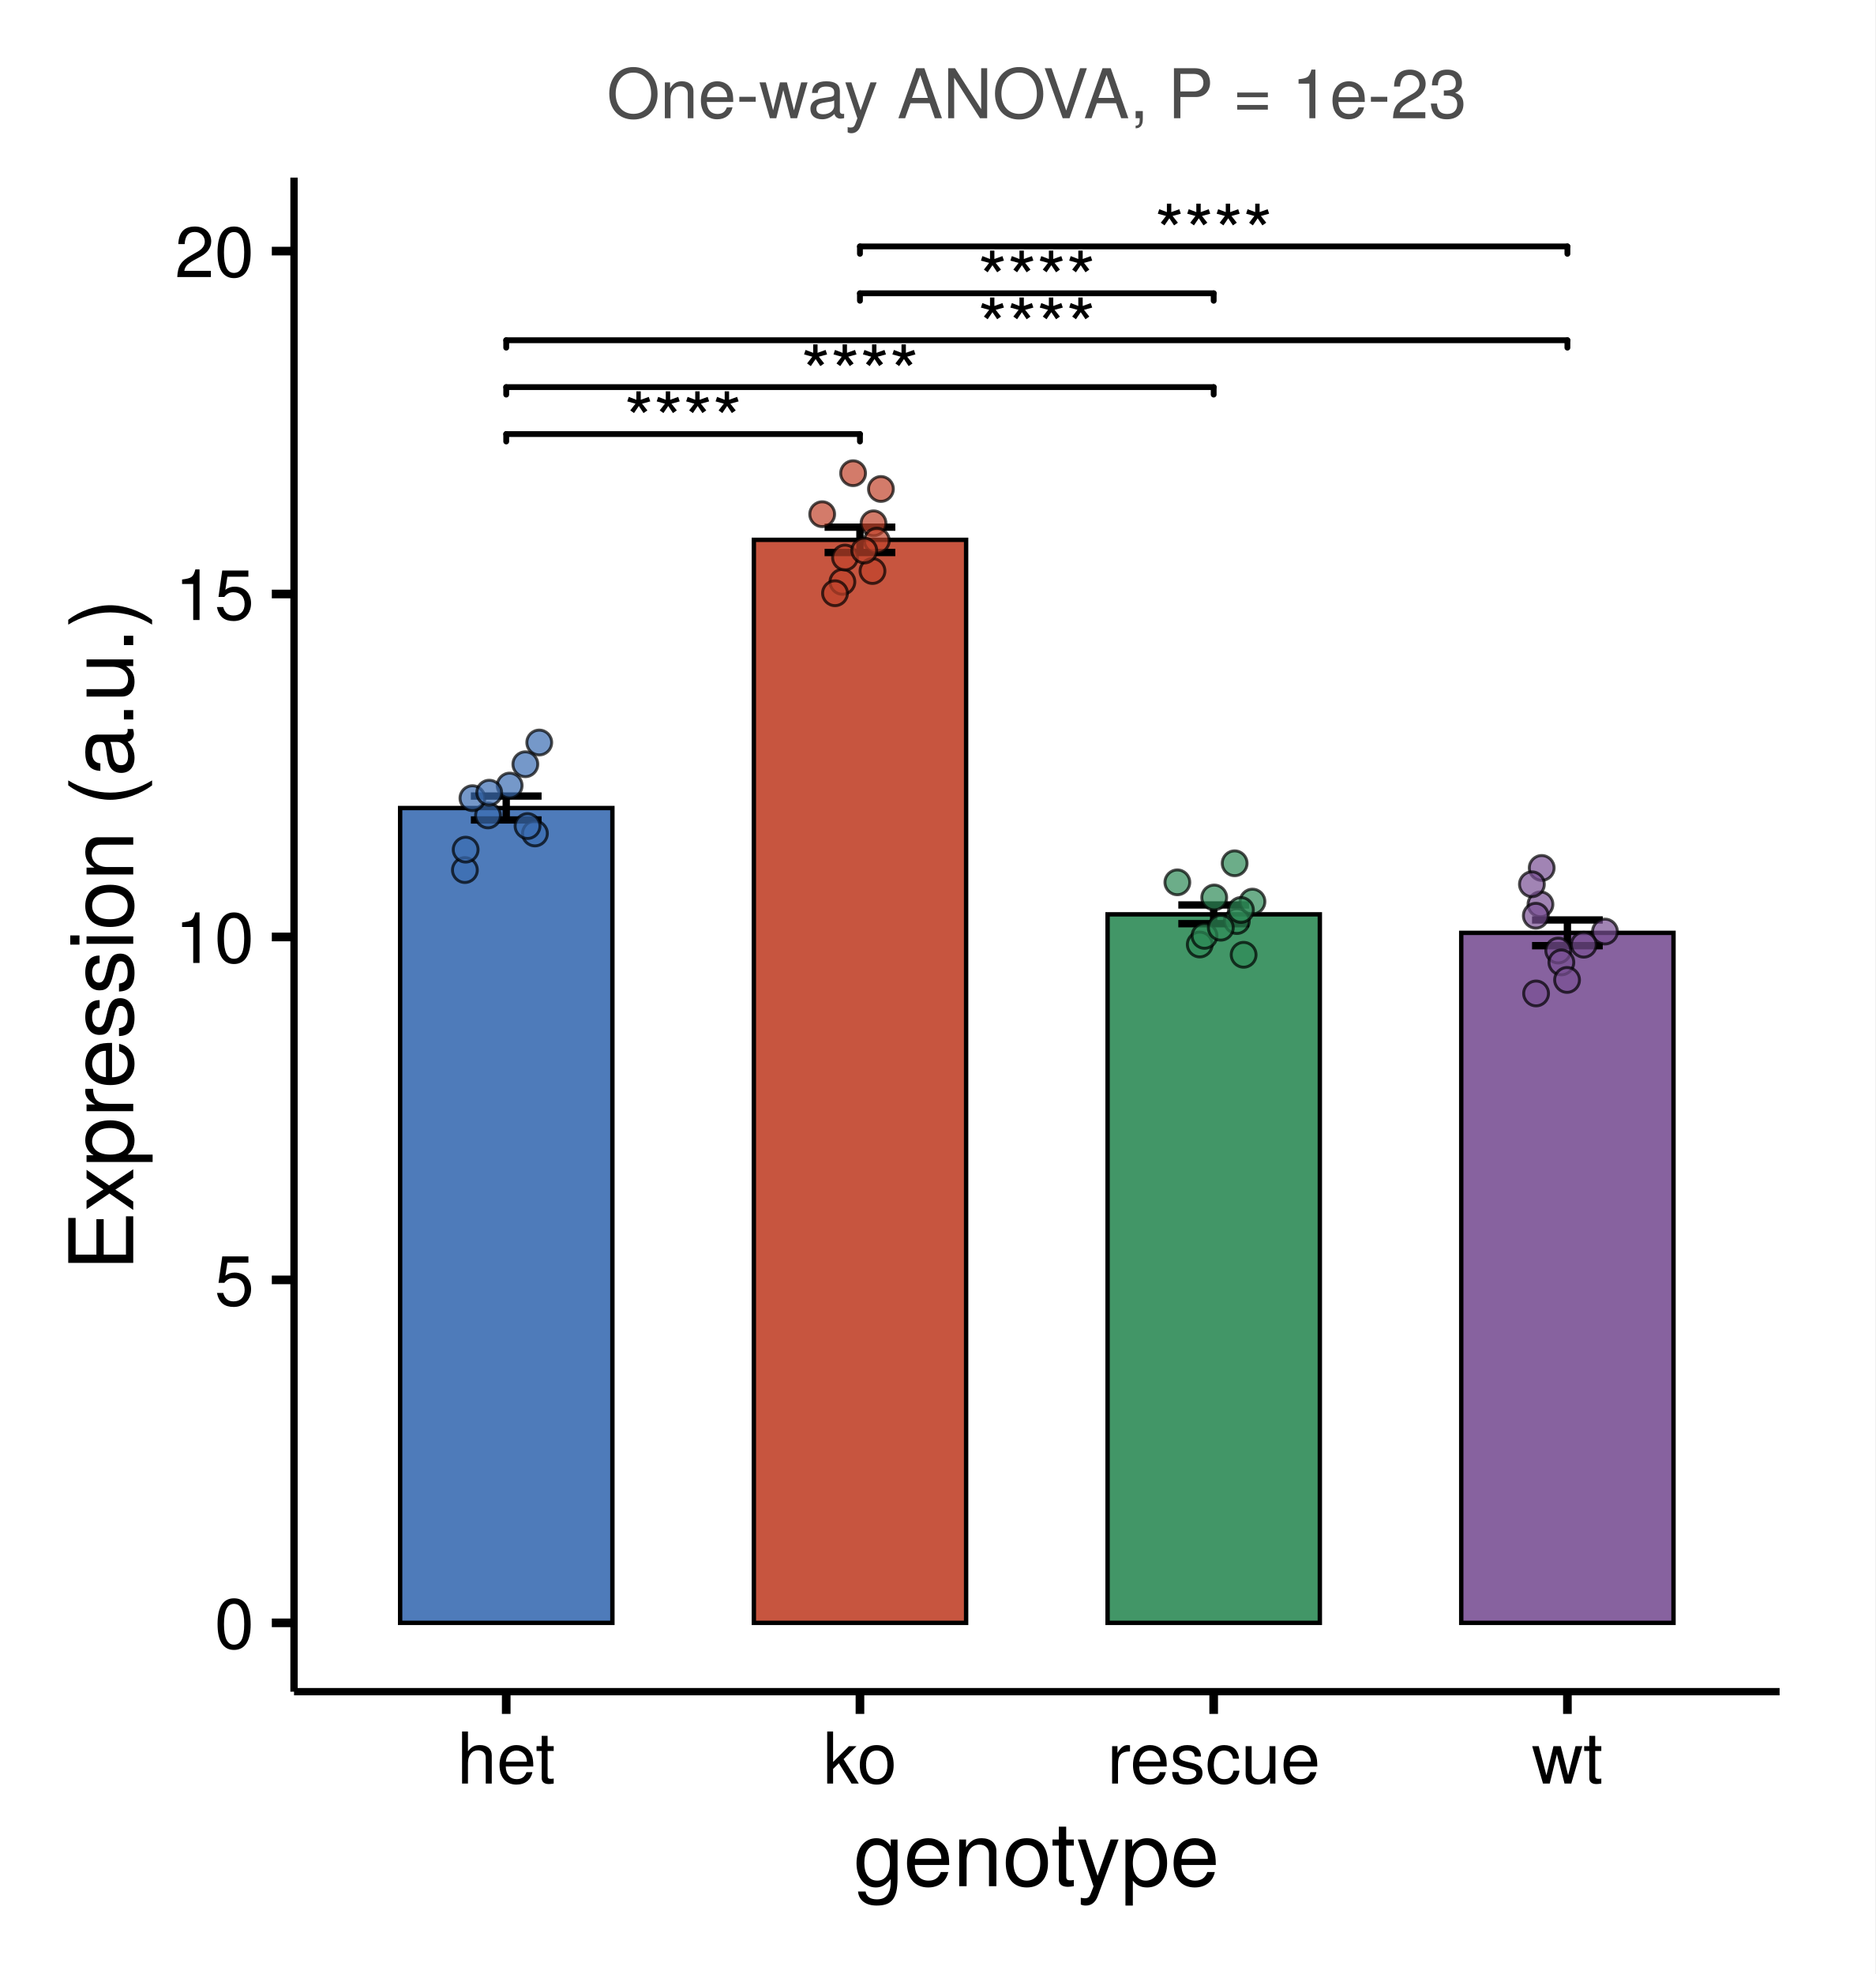
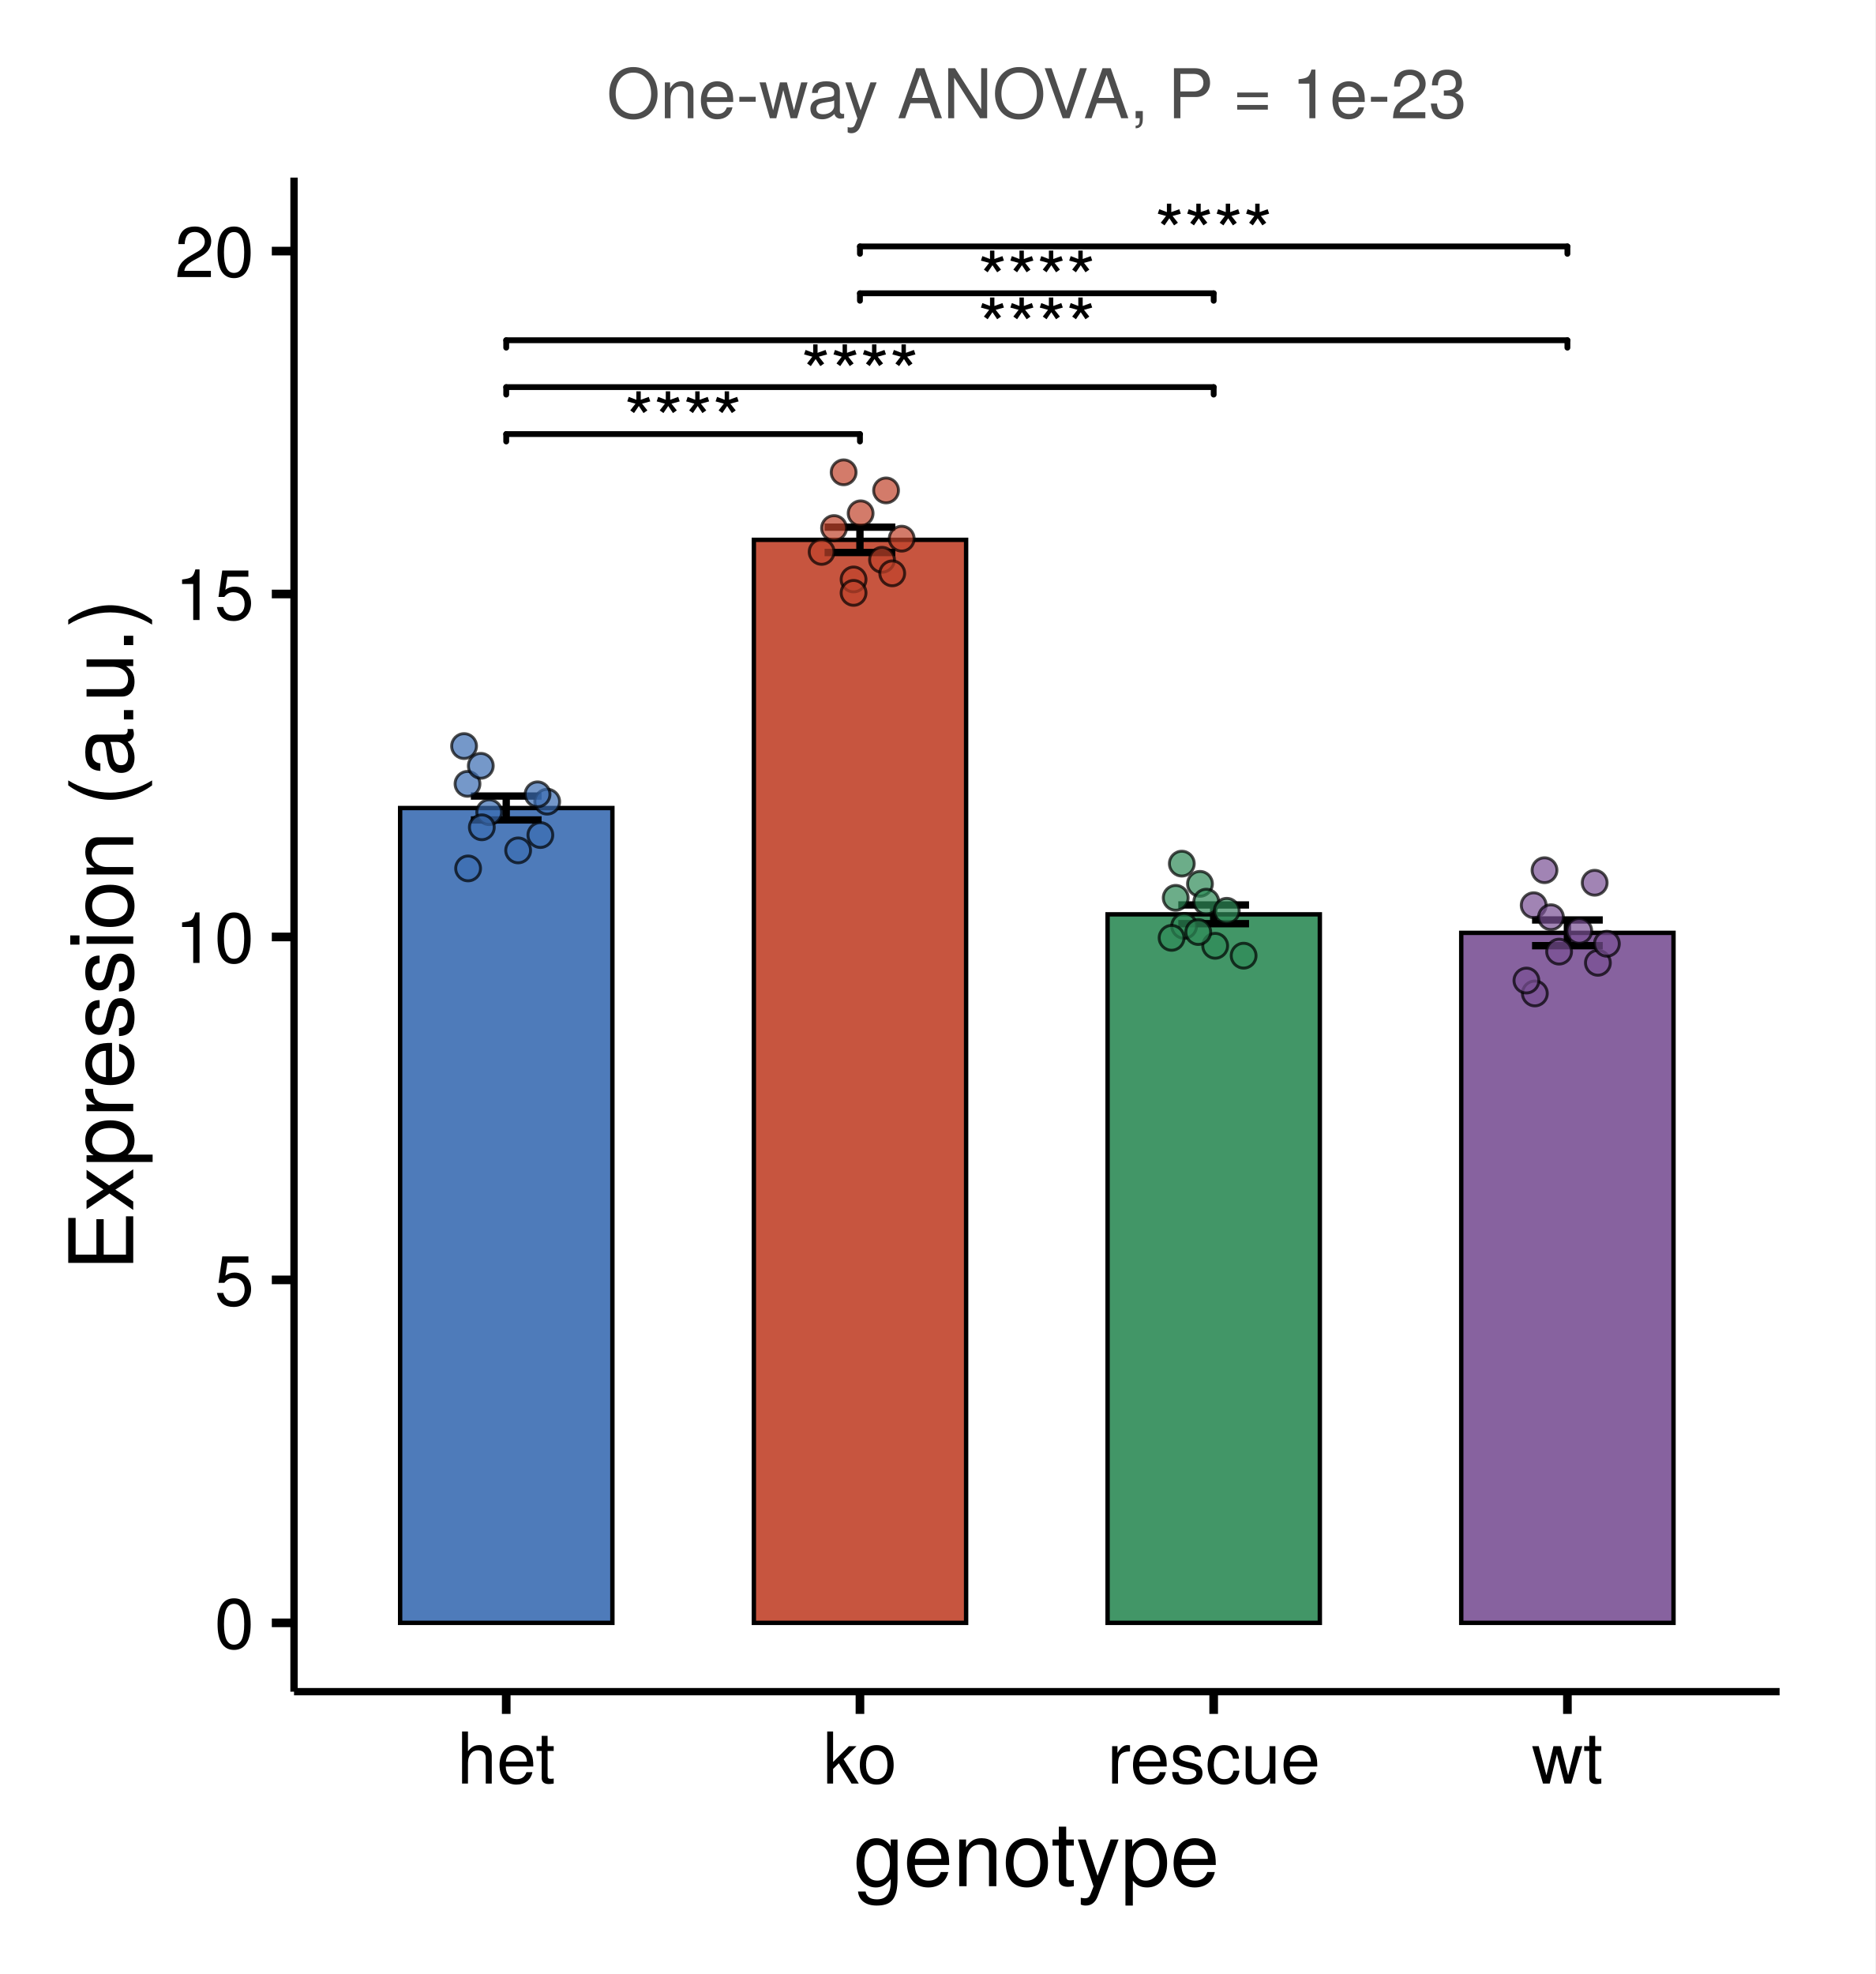
<svg xmlns="http://www.w3.org/2000/svg" class="svglite" width="273.60pt" height="288.00pt" viewBox="0 0 273.60 288.00">
  <defs>
    <style type="text/css">
    .svglite line, .svglite polyline, .svglite polygon, .svglite path, .svglite rect, .svglite circle {
      fill: none;
      stroke: #000000;
      stroke-linecap: round;
      stroke-linejoin: round;
      stroke-miterlimit: 10.00;
    }
    .svglite text {
      white-space: pre;
    }
  </style>
  </defs>
  <rect width="100%" height="100%" style="stroke: none; fill: #FFFFFF;" />
  <defs>
    <clipPath id="cpMC4wMHwyNzMuNjB8MC4wMHwyODguMDA=">
      <rect x="0.00" y="0.00" width="273.60" height="288.00" />
    </clipPath>
  </defs>
  <g clip-path="url(#cpMC4wMHwyNzMuNjB8MC4wMHwyODguMDA=)">
    <rect x="0.00" y="0.00" width="273.60" height="288.00" style="stroke-width: 1.26; stroke: #FFFFFF; fill: #FFFFFF;" />
  </g>
  <defs>
    <clipPath id="cpNDIuOTB8MjU5LjY1fDI1LjkxfDI0Ni44MQ==">
      <rect x="42.90" y="25.91" width="216.76" height="220.90" />
    </clipPath>
  </defs>
  <g clip-path="url(#cpNDIuOTB8MjU5LjY1fDI1LjkxfDI0Ni44MQ==)">
    <rect x="42.90" y="25.91" width="216.76" height="220.90" style="stroke-width: 1.26; stroke: none; fill: #FFFFFF;" />
    <rect x="58.38" y="117.89" width="30.97" height="118.88" style="stroke-width: 0.64; stroke-linecap: butt; stroke-linejoin: miter; fill: #3B6DB3; fill-opacity: 0.90;" />
    <rect x="109.99" y="78.76" width="30.97" height="158.01" style="stroke-width: 0.64; stroke-linecap: butt; stroke-linejoin: miter; fill: #C1432B; fill-opacity: 0.90;" />
    <rect x="161.60" y="133.40" width="30.97" height="103.37" style="stroke-width: 0.64; stroke-linecap: butt; stroke-linejoin: miter; fill: #2E8B57; fill-opacity: 0.90;" />
    <rect x="213.20" y="136.10" width="30.97" height="100.67" style="stroke-width: 0.64; stroke-linecap: butt; stroke-linejoin: miter; fill: #7A5195; fill-opacity: 0.90;" />
    <polyline points="68.70,116.14 79.02,116.14 " style="stroke-width: 1.07; stroke-linecap: butt;" />
    <polyline points="73.86,116.14 73.86,119.63 " style="stroke-width: 1.07; stroke-linecap: butt;" />
    <polyline points="68.70,119.63 79.02,119.63 " style="stroke-width: 1.07; stroke-linecap: butt;" />
    <polyline points="120.31,76.91 130.63,76.91 " style="stroke-width: 1.07; stroke-linecap: butt;" />
    <polyline points="125.47,76.91 125.47,80.61 " style="stroke-width: 1.07; stroke-linecap: butt;" />
    <polyline points="120.31,80.61 130.63,80.61 " style="stroke-width: 1.07; stroke-linecap: butt;" />
    <polyline points="171.92,132.03 182.24,132.03 " style="stroke-width: 1.07; stroke-linecap: butt;" />
    <polyline points="177.08,132.03 177.08,134.76 " style="stroke-width: 1.07; stroke-linecap: butt;" />
    <polyline points="171.92,134.76 182.24,134.76 " style="stroke-width: 1.07; stroke-linecap: butt;" />
    <polyline points="223.53,134.22 233.85,134.22 " style="stroke-width: 1.07; stroke-linecap: butt;" />
    <polyline points="228.69,134.22 228.69,137.97 " style="stroke-width: 1.07; stroke-linecap: butt;" />
    <polyline points="223.53,137.97 233.85,137.97 " style="stroke-width: 1.07; stroke-linecap: butt;" />
-     <circle cx="227.35" cy="138.68" r="1.81" style="stroke-width: 0.43; stroke: #000000; stroke-opacity: 0.70; fill: #7A5195; fill-opacity: 0.70;" />
-     <circle cx="224.76" cy="131.94" r="1.81" style="stroke-width: 0.43; stroke: #000000; stroke-opacity: 0.70; fill: #7A5195; fill-opacity: 0.70;" />
-     <circle cx="224.12" cy="144.94" r="1.81" style="stroke-width: 0.43; stroke: #000000; stroke-opacity: 0.70; fill: #7A5195; fill-opacity: 0.70;" />
-     <circle cx="224.94" cy="126.63" r="1.81" style="stroke-width: 0.43; stroke: #000000; stroke-opacity: 0.70; fill: #7A5195; fill-opacity: 0.70;" />
-     <circle cx="234.17" cy="135.91" r="1.81" style="stroke-width: 0.43; stroke: #000000; stroke-opacity: 0.70; fill: #7A5195; fill-opacity: 0.70;" />
-     <circle cx="227.81" cy="140.41" r="1.81" style="stroke-width: 0.43; stroke: #000000; stroke-opacity: 0.70; fill: #7A5195; fill-opacity: 0.70;" />
-     <circle cx="223.51" cy="129.01" r="1.81" style="stroke-width: 0.43; stroke: #000000; stroke-opacity: 0.70; fill: #7A5195; fill-opacity: 0.70;" />
-     <circle cx="231.08" cy="137.83" r="1.81" style="stroke-width: 0.43; stroke: #000000; stroke-opacity: 0.70; fill: #7A5195; fill-opacity: 0.70;" />
-     <circle cx="224.08" cy="133.60" r="1.81" style="stroke-width: 0.43; stroke: #000000; stroke-opacity: 0.70; fill: #7A5195; fill-opacity: 0.70;" />
-     <circle cx="228.64" cy="142.97" r="1.81" style="stroke-width: 0.43; stroke: #000000; stroke-opacity: 0.70; fill: #7A5195; fill-opacity: 0.70;" />
-     <circle cx="78.05" cy="121.60" r="1.81" style="stroke-width: 0.43; stroke: #000000; stroke-opacity: 0.70; fill: #3B6DB3; fill-opacity: 0.70;" />
-     <circle cx="74.36" cy="114.61" r="1.81" style="stroke-width: 0.43; stroke: #000000; stroke-opacity: 0.70; fill: #3B6DB3; fill-opacity: 0.70;" />
-     <circle cx="67.83" cy="126.94" r="1.81" style="stroke-width: 0.43; stroke: #000000; stroke-opacity: 0.70; fill: #3B6DB3; fill-opacity: 0.70;" />
-     <circle cx="78.68" cy="108.33" r="1.81" style="stroke-width: 0.43; stroke: #000000; stroke-opacity: 0.70; fill: #3B6DB3; fill-opacity: 0.70;" />
-     <circle cx="71.20" cy="118.97" r="1.81" style="stroke-width: 0.43; stroke: #000000; stroke-opacity: 0.70; fill: #3B6DB3; fill-opacity: 0.70;" />
-     <circle cx="68.93" cy="116.45" r="1.81" style="stroke-width: 0.43; stroke: #000000; stroke-opacity: 0.70; fill: #3B6DB3; fill-opacity: 0.70;" />
-     <circle cx="67.94" cy="123.96" r="1.81" style="stroke-width: 0.43; stroke: #000000; stroke-opacity: 0.70; fill: #3B6DB3; fill-opacity: 0.70;" />
-     <circle cx="76.65" cy="111.50" r="1.81" style="stroke-width: 0.43; stroke: #000000; stroke-opacity: 0.70; fill: #3B6DB3; fill-opacity: 0.70;" />
-     <circle cx="76.97" cy="120.52" r="1.81" style="stroke-width: 0.43; stroke: #000000; stroke-opacity: 0.70; fill: #3B6DB3; fill-opacity: 0.70;" />
-     <circle cx="71.38" cy="115.65" r="1.81" style="stroke-width: 0.43; stroke: #000000; stroke-opacity: 0.70; fill: #3B6DB3; fill-opacity: 0.70;" />
-     <circle cx="122.91" cy="84.89" r="1.81" style="stroke-width: 0.43; stroke: #000000; stroke-opacity: 0.70; fill: #C1432B; fill-opacity: 0.70;" />
-     <circle cx="127.45" cy="76.35" r="1.81" style="stroke-width: 0.43; stroke: #000000; stroke-opacity: 0.70; fill: #C1432B; fill-opacity: 0.70;" />
-     <circle cx="123.29" cy="81.34" r="1.81" style="stroke-width: 0.43; stroke: #000000; stroke-opacity: 0.70; fill: #C1432B; fill-opacity: 0.70;" />
-     <circle cx="124.47" cy="69.04" r="1.81" style="stroke-width: 0.43; stroke: #000000; stroke-opacity: 0.70; fill: #C1432B; fill-opacity: 0.70;" />
-     <circle cx="121.83" cy="86.55" r="1.81" style="stroke-width: 0.43; stroke: #000000; stroke-opacity: 0.70; fill: #C1432B; fill-opacity: 0.70;" />
-     <circle cx="119.96" cy="75.02" r="1.81" style="stroke-width: 0.43; stroke: #000000; stroke-opacity: 0.70; fill: #C1432B; fill-opacity: 0.70;" />
-     <circle cx="127.93" cy="78.88" r="1.81" style="stroke-width: 0.43; stroke: #000000; stroke-opacity: 0.70; fill: #C1432B; fill-opacity: 0.70;" />
-     <circle cx="127.30" cy="83.31" r="1.81" style="stroke-width: 0.43; stroke: #000000; stroke-opacity: 0.70; fill: #C1432B; fill-opacity: 0.70;" />
-     <circle cx="128.53" cy="71.34" r="1.81" style="stroke-width: 0.43; stroke: #000000; stroke-opacity: 0.70; fill: #C1432B; fill-opacity: 0.70;" />
-     <circle cx="126.10" cy="80.32" r="1.81" style="stroke-width: 0.43; stroke: #000000; stroke-opacity: 0.70; fill: #C1432B; fill-opacity: 0.70;" />
-     <circle cx="180.46" cy="134.38" r="1.81" style="stroke-width: 0.43; stroke: #000000; stroke-opacity: 0.70; fill: #2E8B57; fill-opacity: 0.70;" />
-     <circle cx="171.78" cy="128.73" r="1.81" style="stroke-width: 0.43; stroke: #000000; stroke-opacity: 0.70; fill: #2E8B57; fill-opacity: 0.70;" />
-     <circle cx="175.05" cy="137.80" r="1.81" style="stroke-width: 0.43; stroke: #000000; stroke-opacity: 0.70; fill: #2E8B57; fill-opacity: 0.70;" />
-     <circle cx="180.14" cy="125.95" r="1.81" style="stroke-width: 0.43; stroke: #000000; stroke-opacity: 0.70; fill: #2E8B57; fill-opacity: 0.70;" />
-     <circle cx="175.74" cy="136.54" r="1.81" style="stroke-width: 0.43; stroke: #000000; stroke-opacity: 0.70; fill: #2E8B57; fill-opacity: 0.70;" />
-     <circle cx="182.74" cy="131.54" r="1.81" style="stroke-width: 0.43; stroke: #000000; stroke-opacity: 0.70; fill: #2E8B57; fill-opacity: 0.70;" />
-     <circle cx="181.06" cy="132.76" r="1.81" style="stroke-width: 0.43; stroke: #000000; stroke-opacity: 0.70; fill: #2E8B57; fill-opacity: 0.70;" />
-     <circle cx="181.45" cy="139.30" r="1.81" style="stroke-width: 0.43; stroke: #000000; stroke-opacity: 0.70; fill: #2E8B57; fill-opacity: 0.70;" />
-     <circle cx="177.16" cy="130.94" r="1.81" style="stroke-width: 0.43; stroke: #000000; stroke-opacity: 0.70; fill: #2E8B57; fill-opacity: 0.70;" />
-     <circle cx="178.12" cy="135.35" r="1.81" style="stroke-width: 0.43; stroke: #000000; stroke-opacity: 0.70; fill: #2E8B57; fill-opacity: 0.70;" />
+     <circle cx="227.48" cy="138.84" r="1.81" style="stroke-width: 0.43; stroke: #000000; stroke-opacity: 0.70; fill: #7A5195; fill-opacity: 0.70;" />
+     <circle cx="223.77" cy="132.07" r="1.81" style="stroke-width: 0.43; stroke: #000000; stroke-opacity: 0.70; fill: #7A5195; fill-opacity: 0.70;" />
+     <circle cx="223.94" cy="144.94" r="1.81" style="stroke-width: 0.43; stroke: #000000; stroke-opacity: 0.70; fill: #7A5195; fill-opacity: 0.70;" />
+     <circle cx="225.35" cy="126.96" r="1.81" style="stroke-width: 0.43; stroke: #000000; stroke-opacity: 0.70; fill: #7A5195; fill-opacity: 0.70;" />
+     <circle cx="230.42" cy="135.81" r="1.81" style="stroke-width: 0.43; stroke: #000000; stroke-opacity: 0.70; fill: #7A5195; fill-opacity: 0.70;" />
+     <circle cx="233.14" cy="140.47" r="1.81" style="stroke-width: 0.43; stroke: #000000; stroke-opacity: 0.70; fill: #7A5195; fill-opacity: 0.70;" />
+     <circle cx="232.67" cy="128.79" r="1.81" style="stroke-width: 0.43; stroke: #000000; stroke-opacity: 0.70; fill: #7A5195; fill-opacity: 0.70;" />
+     <circle cx="234.45" cy="137.69" r="1.81" style="stroke-width: 0.43; stroke: #000000; stroke-opacity: 0.70; fill: #7A5195; fill-opacity: 0.70;" />
+     <circle cx="226.29" cy="133.82" r="1.81" style="stroke-width: 0.43; stroke: #000000; stroke-opacity: 0.70; fill: #7A5195; fill-opacity: 0.70;" />
+     <circle cx="222.71" cy="143.06" r="1.81" style="stroke-width: 0.43; stroke: #000000; stroke-opacity: 0.70; fill: #7A5195; fill-opacity: 0.70;" />
+     <circle cx="78.84" cy="121.83" r="1.81" style="stroke-width: 0.43; stroke: #000000; stroke-opacity: 0.70; fill: #3B6DB3; fill-opacity: 0.70;" />
+     <circle cx="68.21" cy="114.36" r="1.81" style="stroke-width: 0.43; stroke: #000000; stroke-opacity: 0.70; fill: #3B6DB3; fill-opacity: 0.70;" />
+     <circle cx="68.30" cy="126.70" r="1.81" style="stroke-width: 0.43; stroke: #000000; stroke-opacity: 0.70; fill: #3B6DB3; fill-opacity: 0.70;" />
+     <circle cx="67.71" cy="108.85" r="1.81" style="stroke-width: 0.43; stroke: #000000; stroke-opacity: 0.70; fill: #3B6DB3; fill-opacity: 0.70;" />
+     <circle cx="71.38" cy="118.49" r="1.81" style="stroke-width: 0.43; stroke: #000000; stroke-opacity: 0.70; fill: #3B6DB3; fill-opacity: 0.70;" />
+     <circle cx="79.84" cy="116.96" r="1.81" style="stroke-width: 0.43; stroke: #000000; stroke-opacity: 0.70; fill: #3B6DB3; fill-opacity: 0.70;" />
+     <circle cx="75.60" cy="124.07" r="1.81" style="stroke-width: 0.43; stroke: #000000; stroke-opacity: 0.70; fill: #3B6DB3; fill-opacity: 0.70;" />
+     <circle cx="70.15" cy="111.73" r="1.81" style="stroke-width: 0.43; stroke: #000000; stroke-opacity: 0.70; fill: #3B6DB3; fill-opacity: 0.70;" />
+     <circle cx="70.30" cy="120.70" r="1.81" style="stroke-width: 0.43; stroke: #000000; stroke-opacity: 0.70; fill: #3B6DB3; fill-opacity: 0.70;" />
+     <circle cx="78.43" cy="115.89" r="1.81" style="stroke-width: 0.43; stroke: #000000; stroke-opacity: 0.70; fill: #3B6DB3; fill-opacity: 0.70;" />
+     <circle cx="124.54" cy="84.54" r="1.81" style="stroke-width: 0.43; stroke: #000000; stroke-opacity: 0.70; fill: #C1432B; fill-opacity: 0.70;" />
+     <circle cx="121.69" cy="77.04" r="1.81" style="stroke-width: 0.43; stroke: #000000; stroke-opacity: 0.70; fill: #C1432B; fill-opacity: 0.70;" />
+     <circle cx="128.69" cy="81.67" r="1.81" style="stroke-width: 0.43; stroke: #000000; stroke-opacity: 0.70; fill: #C1432B; fill-opacity: 0.70;" />
+     <circle cx="123.09" cy="68.91" r="1.81" style="stroke-width: 0.43; stroke: #000000; stroke-opacity: 0.70; fill: #C1432B; fill-opacity: 0.70;" />
+     <circle cx="124.54" cy="86.50" r="1.81" style="stroke-width: 0.43; stroke: #000000; stroke-opacity: 0.70; fill: #C1432B; fill-opacity: 0.70;" />
+     <circle cx="125.57" cy="74.89" r="1.81" style="stroke-width: 0.43; stroke: #000000; stroke-opacity: 0.70; fill: #C1432B; fill-opacity: 0.70;" />
+     <circle cx="131.56" cy="78.59" r="1.81" style="stroke-width: 0.43; stroke: #000000; stroke-opacity: 0.70; fill: #C1432B; fill-opacity: 0.70;" />
+     <circle cx="130.18" cy="83.65" r="1.81" style="stroke-width: 0.43; stroke: #000000; stroke-opacity: 0.70; fill: #C1432B; fill-opacity: 0.70;" />
+     <circle cx="129.28" cy="71.55" r="1.81" style="stroke-width: 0.43; stroke: #000000; stroke-opacity: 0.70; fill: #C1432B; fill-opacity: 0.70;" />
+     <circle cx="119.88" cy="80.52" r="1.81" style="stroke-width: 0.43; stroke: #000000; stroke-opacity: 0.70; fill: #C1432B; fill-opacity: 0.70;" />
+     <circle cx="172.77" cy="135.09" r="1.81" style="stroke-width: 0.43; stroke: #000000; stroke-opacity: 0.70; fill: #2E8B57; fill-opacity: 0.70;" />
+     <circle cx="175.08" cy="128.95" r="1.81" style="stroke-width: 0.43; stroke: #000000; stroke-opacity: 0.70; fill: #2E8B57; fill-opacity: 0.70;" />
+     <circle cx="177.30" cy="137.99" r="1.81" style="stroke-width: 0.43; stroke: #000000; stroke-opacity: 0.70; fill: #2E8B57; fill-opacity: 0.70;" />
+     <circle cx="172.43" cy="126.00" r="1.81" style="stroke-width: 0.43; stroke: #000000; stroke-opacity: 0.70; fill: #2E8B57; fill-opacity: 0.70;" />
+     <circle cx="170.94" cy="136.83" r="1.81" style="stroke-width: 0.43; stroke: #000000; stroke-opacity: 0.70; fill: #2E8B57; fill-opacity: 0.70;" />
+     <circle cx="176.00" cy="131.55" r="1.81" style="stroke-width: 0.43; stroke: #000000; stroke-opacity: 0.70; fill: #2E8B57; fill-opacity: 0.70;" />
+     <circle cx="178.99" cy="132.88" r="1.81" style="stroke-width: 0.43; stroke: #000000; stroke-opacity: 0.70; fill: #2E8B57; fill-opacity: 0.70;" />
+     <circle cx="181.45" cy="139.43" r="1.81" style="stroke-width: 0.43; stroke: #000000; stroke-opacity: 0.70; fill: #2E8B57; fill-opacity: 0.70;" />
+     <circle cx="171.54" cy="130.99" r="1.81" style="stroke-width: 0.43; stroke: #000000; stroke-opacity: 0.70; fill: #2E8B57; fill-opacity: 0.70;" />
+     <circle cx="174.83" cy="135.98" r="1.81" style="stroke-width: 0.43; stroke: #000000; stroke-opacity: 0.70; fill: #2E8B57; fill-opacity: 0.70;" />
    <text x="99.67" y="65.14" text-anchor="middle" style="font-size: 11.04px; font-weight: 0; font-family: &quot;TeX Gyre Heros&quot;;" textLength="17.16px" lengthAdjust="spacingAndGlyphs">****</text>
    <line x1="73.86" y1="64.41" x2="73.86" y2="63.33" style="stroke-width: 0.85;" />
    <line x1="73.86" y1="63.33" x2="125.47" y2="63.33" style="stroke-width: 0.85;" />
    <line x1="125.47" y1="63.33" x2="125.47" y2="64.41" style="stroke-width: 0.85;" />
    <text x="125.47" y="58.29" text-anchor="middle" style="font-size: 11.04px; font-weight: 0; font-family: &quot;TeX Gyre Heros&quot;;" textLength="17.16px" lengthAdjust="spacingAndGlyphs">****</text>
    <line x1="73.86" y1="57.57" x2="73.86" y2="56.48" style="stroke-width: 0.85;" />
    <line x1="73.86" y1="56.48" x2="177.08" y2="56.48" style="stroke-width: 0.85;" />
    <line x1="177.08" y1="56.48" x2="177.08" y2="57.57" style="stroke-width: 0.85;" />
    <text x="151.27" y="51.45" text-anchor="middle" style="font-size: 11.04px; font-weight: 0; font-family: &quot;TeX Gyre Heros&quot;;" textLength="17.16px" lengthAdjust="spacingAndGlyphs">****</text>
    <line x1="73.86" y1="50.72" x2="73.86" y2="49.64" style="stroke-width: 0.85;" />
    <line x1="73.86" y1="49.64" x2="228.69" y2="49.64" style="stroke-width: 0.85;" />
    <line x1="228.69" y1="49.64" x2="228.69" y2="50.72" style="stroke-width: 0.85;" />
    <text x="151.27" y="44.60" text-anchor="middle" style="font-size: 11.04px; font-weight: 0; font-family: &quot;TeX Gyre Heros&quot;;" textLength="17.16px" lengthAdjust="spacingAndGlyphs">****</text>
    <line x1="125.47" y1="43.88" x2="125.47" y2="42.79" style="stroke-width: 0.85;" />
    <line x1="125.47" y1="42.79" x2="177.08" y2="42.79" style="stroke-width: 0.85;" />
    <line x1="177.08" y1="42.79" x2="177.08" y2="43.88" style="stroke-width: 0.85;" />
    <text x="177.08" y="37.76" text-anchor="middle" style="font-size: 11.04px; font-weight: 0; font-family: &quot;TeX Gyre Heros&quot;;" textLength="17.16px" lengthAdjust="spacingAndGlyphs">****</text>
    <line x1="125.47" y1="37.03" x2="125.47" y2="35.95" style="stroke-width: 0.85;" />
    <line x1="125.47" y1="35.95" x2="228.69" y2="35.95" style="stroke-width: 0.85;" />
    <line x1="228.69" y1="35.95" x2="228.69" y2="37.03" style="stroke-width: 0.85;" />
  </g>
  <g clip-path="url(#cpMC4wMHwyNzMuNjB8MC4wMHwyODguMDA=)">
    <polyline points="42.90,246.81 42.90,25.91 " style="stroke-width: 1.07; stroke-linecap: butt;" />
    <text x="37.07" y="240.56" text-anchor="end" style="font-size: 10.40px; font-weight: 0; font-family: &quot;TeX Gyre Heros&quot;;" textLength="5.77px" lengthAdjust="spacingAndGlyphs">0</text>
    <text x="37.07" y="190.52" text-anchor="end" style="font-size: 10.40px; font-weight: 0; font-family: &quot;TeX Gyre Heros&quot;;" textLength="5.77px" lengthAdjust="spacingAndGlyphs">5</text>
    <text x="37.07" y="140.49" text-anchor="end" style="font-size: 10.40px; font-weight: 0; font-family: &quot;TeX Gyre Heros&quot;;" textLength="11.55px" lengthAdjust="spacingAndGlyphs">10</text>
    <text x="37.07" y="90.45" text-anchor="end" style="font-size: 10.40px; font-weight: 0; font-family: &quot;TeX Gyre Heros&quot;;" textLength="11.55px" lengthAdjust="spacingAndGlyphs">15</text>
    <text x="37.07" y="40.42" text-anchor="end" style="font-size: 10.40px; font-weight: 0; font-family: &quot;TeX Gyre Heros&quot;;" textLength="11.55px" lengthAdjust="spacingAndGlyphs">20</text>
    <polyline points="39.66,236.77 42.90,236.77 " style="stroke-width: 1.26; stroke-linecap: butt;" />
    <polyline points="39.66,186.73 42.90,186.73 " style="stroke-width: 1.26; stroke-linecap: butt;" />
    <polyline points="39.66,136.70 42.90,136.70 " style="stroke-width: 1.26; stroke-linecap: butt;" />
    <polyline points="39.66,86.66 42.90,86.66 " style="stroke-width: 1.26; stroke-linecap: butt;" />
    <polyline points="39.66,36.63 42.90,36.63 " style="stroke-width: 1.26; stroke-linecap: butt;" />
    <polyline points="42.90,246.81 259.65,246.81 " style="stroke-width: 1.07; stroke-linecap: butt;" />
    <polyline points="73.86,250.05 73.86,246.81 " style="stroke-width: 1.26; stroke-linecap: butt;" />
    <polyline points="125.47,250.05 125.47,246.81 " style="stroke-width: 1.26; stroke-linecap: butt;" />
    <polyline points="177.08,250.05 177.08,246.81 " style="stroke-width: 1.26; stroke-linecap: butt;" />
    <polyline points="228.69,250.05 228.69,246.81 " style="stroke-width: 1.26; stroke-linecap: butt;" />
    <text x="73.86" y="260.21" text-anchor="middle" style="font-size: 10.40px; font-weight: 0; font-family: &quot;TeX Gyre Heros&quot;;" textLength="14.44px" lengthAdjust="spacingAndGlyphs">het</text>
    <text x="125.47" y="260.21" text-anchor="middle" style="font-size: 10.40px; font-weight: 0; font-family: &quot;TeX Gyre Heros&quot;;" textLength="10.97px" lengthAdjust="spacingAndGlyphs">ko</text>
    <text x="177.08" y="260.21" text-anchor="middle" style="font-size: 10.40px; font-weight: 0; font-family: &quot;TeX Gyre Heros&quot;;" textLength="31.18px" lengthAdjust="spacingAndGlyphs">rescue</text>
    <text x="228.69" y="260.21" text-anchor="middle" style="font-size: 10.40px; font-weight: 0; font-family: &quot;TeX Gyre Heros&quot;;" textLength="10.39px" lengthAdjust="spacingAndGlyphs">wt</text>
    <text x="151.27" y="275.19" text-anchor="middle" style="font-size: 13.00px; font-weight: 0; font-family: &quot;TeX Gyre Heros&quot;;" textLength="53.49px" lengthAdjust="spacingAndGlyphs">genotype</text>
    <text transform="translate(19.44,136.36) rotate(-90)" text-anchor="middle" style="font-size: 13.00px; font-weight: 0; font-family: &quot;TeX Gyre Heros&quot;;" textLength="98.26px" lengthAdjust="spacingAndGlyphs">Expression (a.u.)</text>
    <text x="151.27" y="17.25" text-anchor="middle" style="font-size: 10.00px; font-weight: 0;fill: #4D4D4D; font-family: &quot;TeX Gyre Heros&quot;;" textLength="126.99px" lengthAdjust="spacingAndGlyphs">One-way ANOVA, P = 1e-23</text>
  </g>
</svg>
